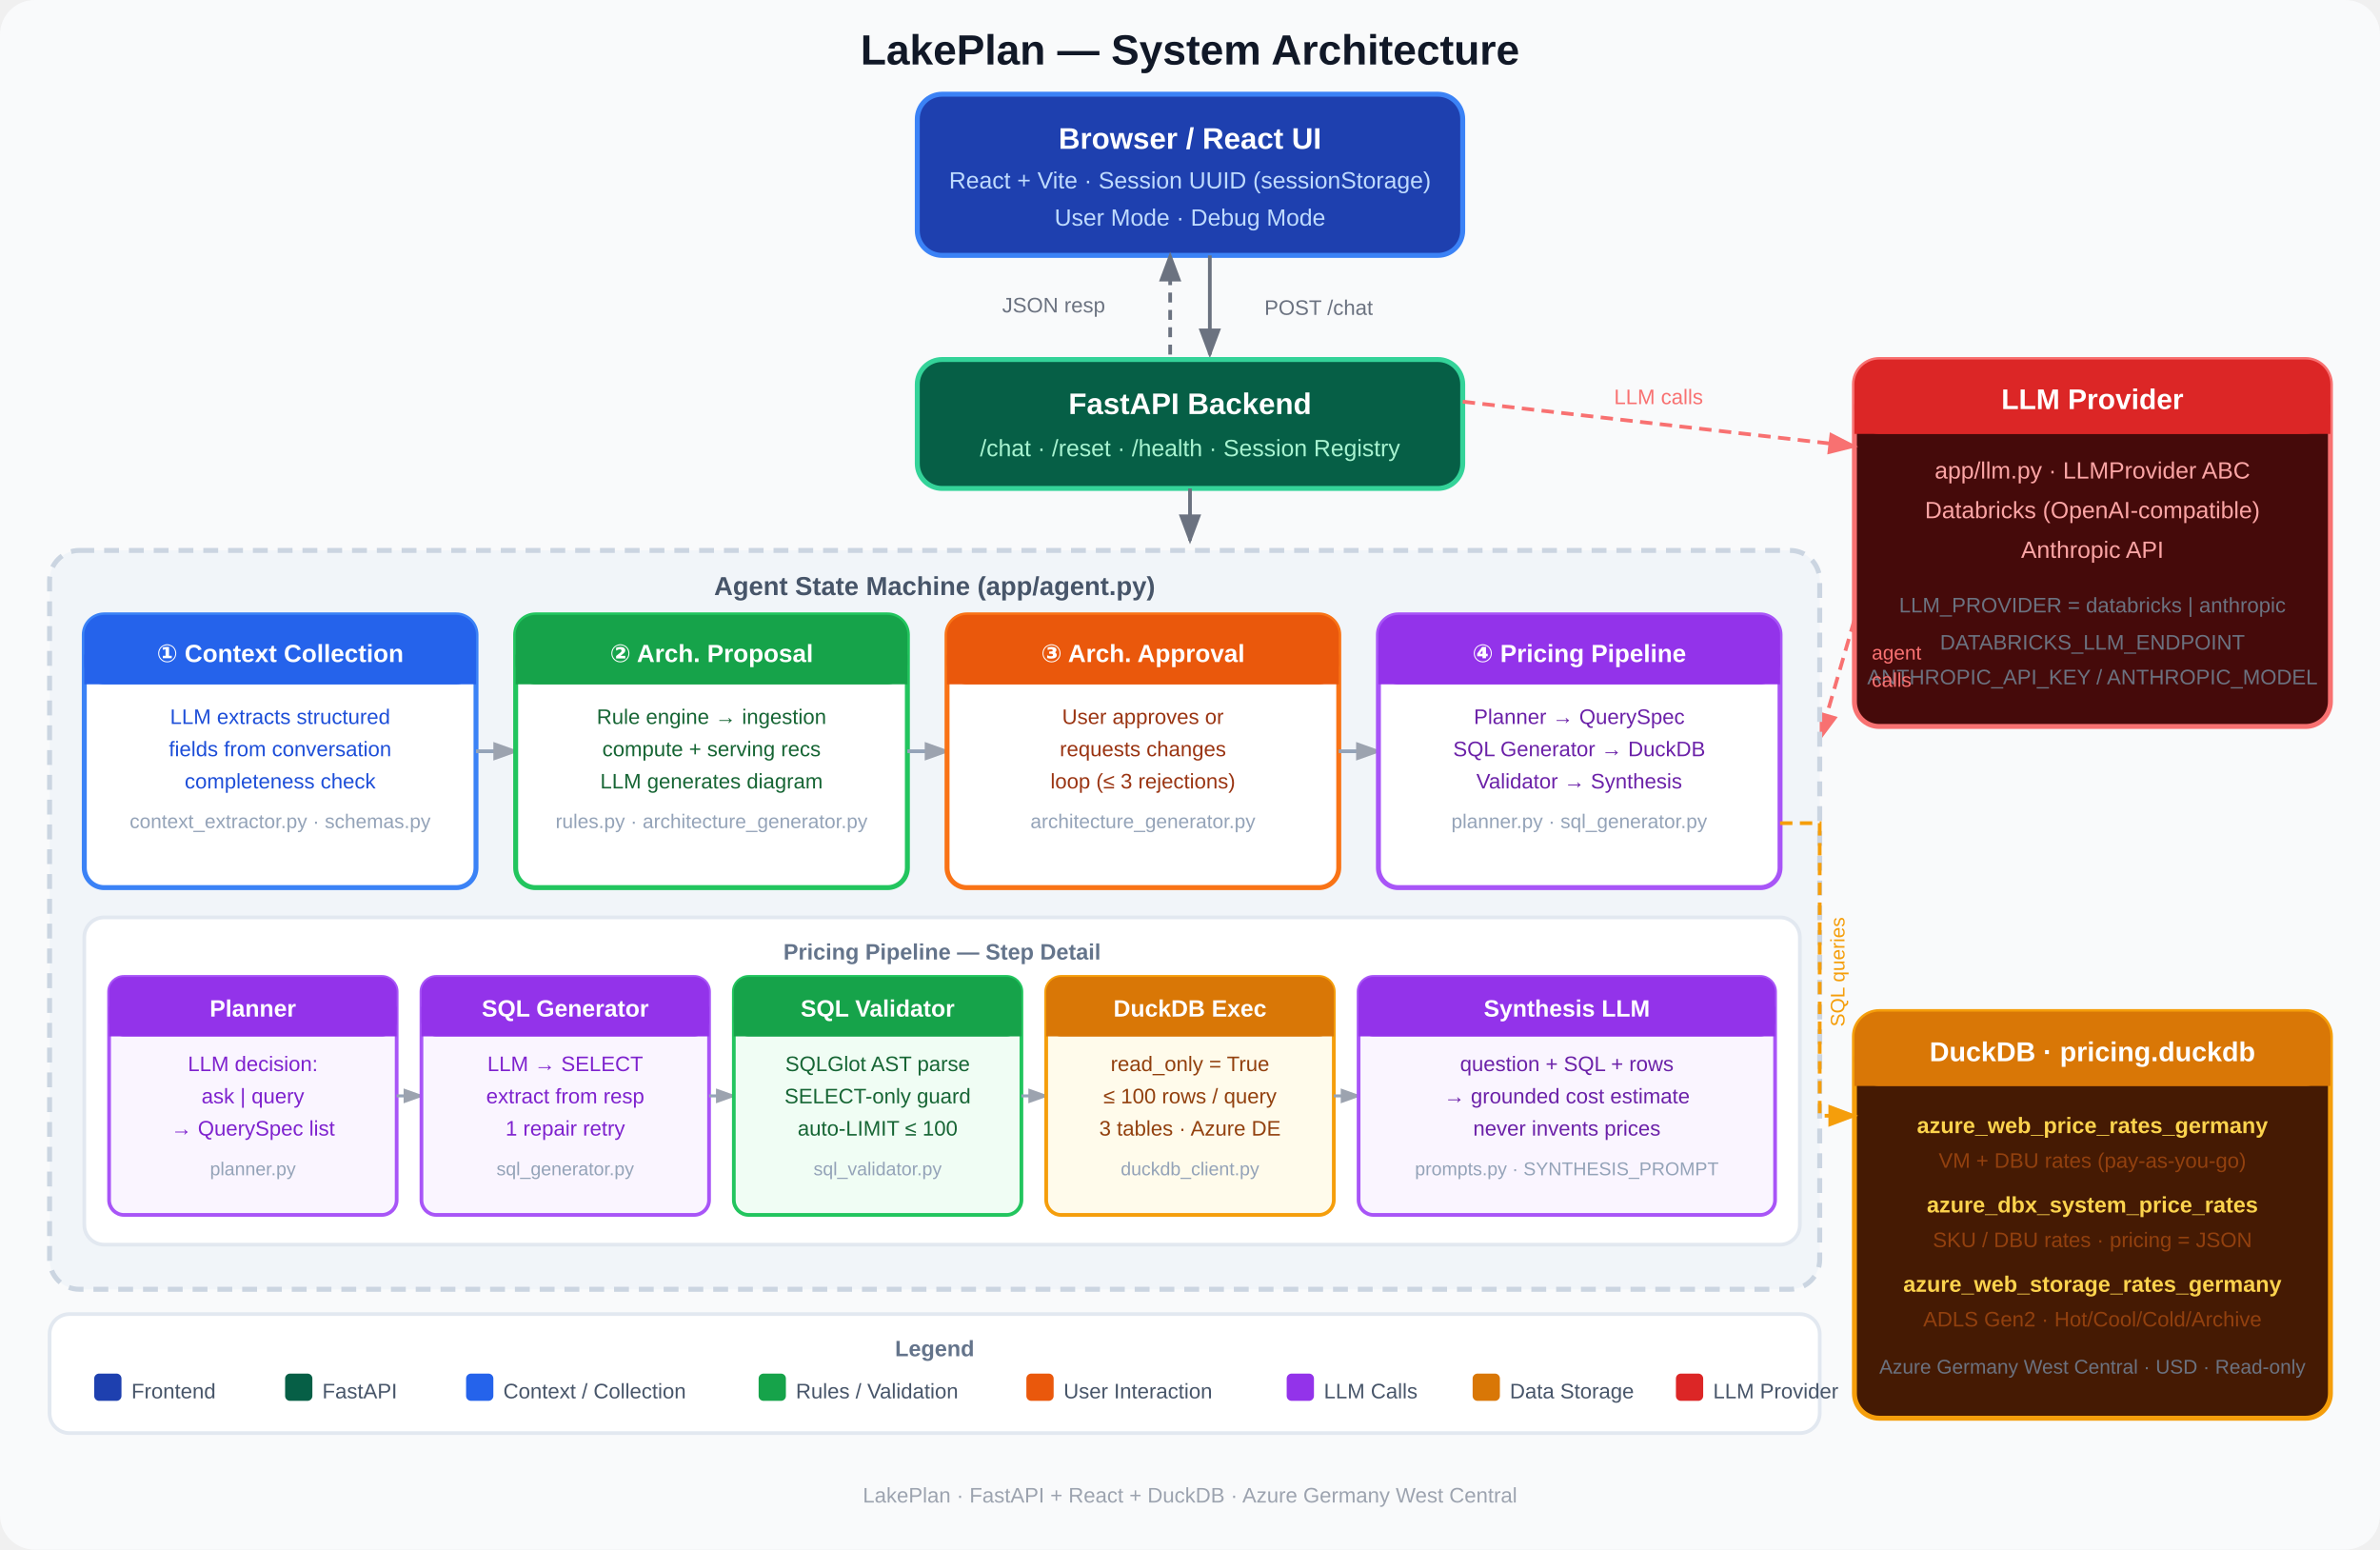
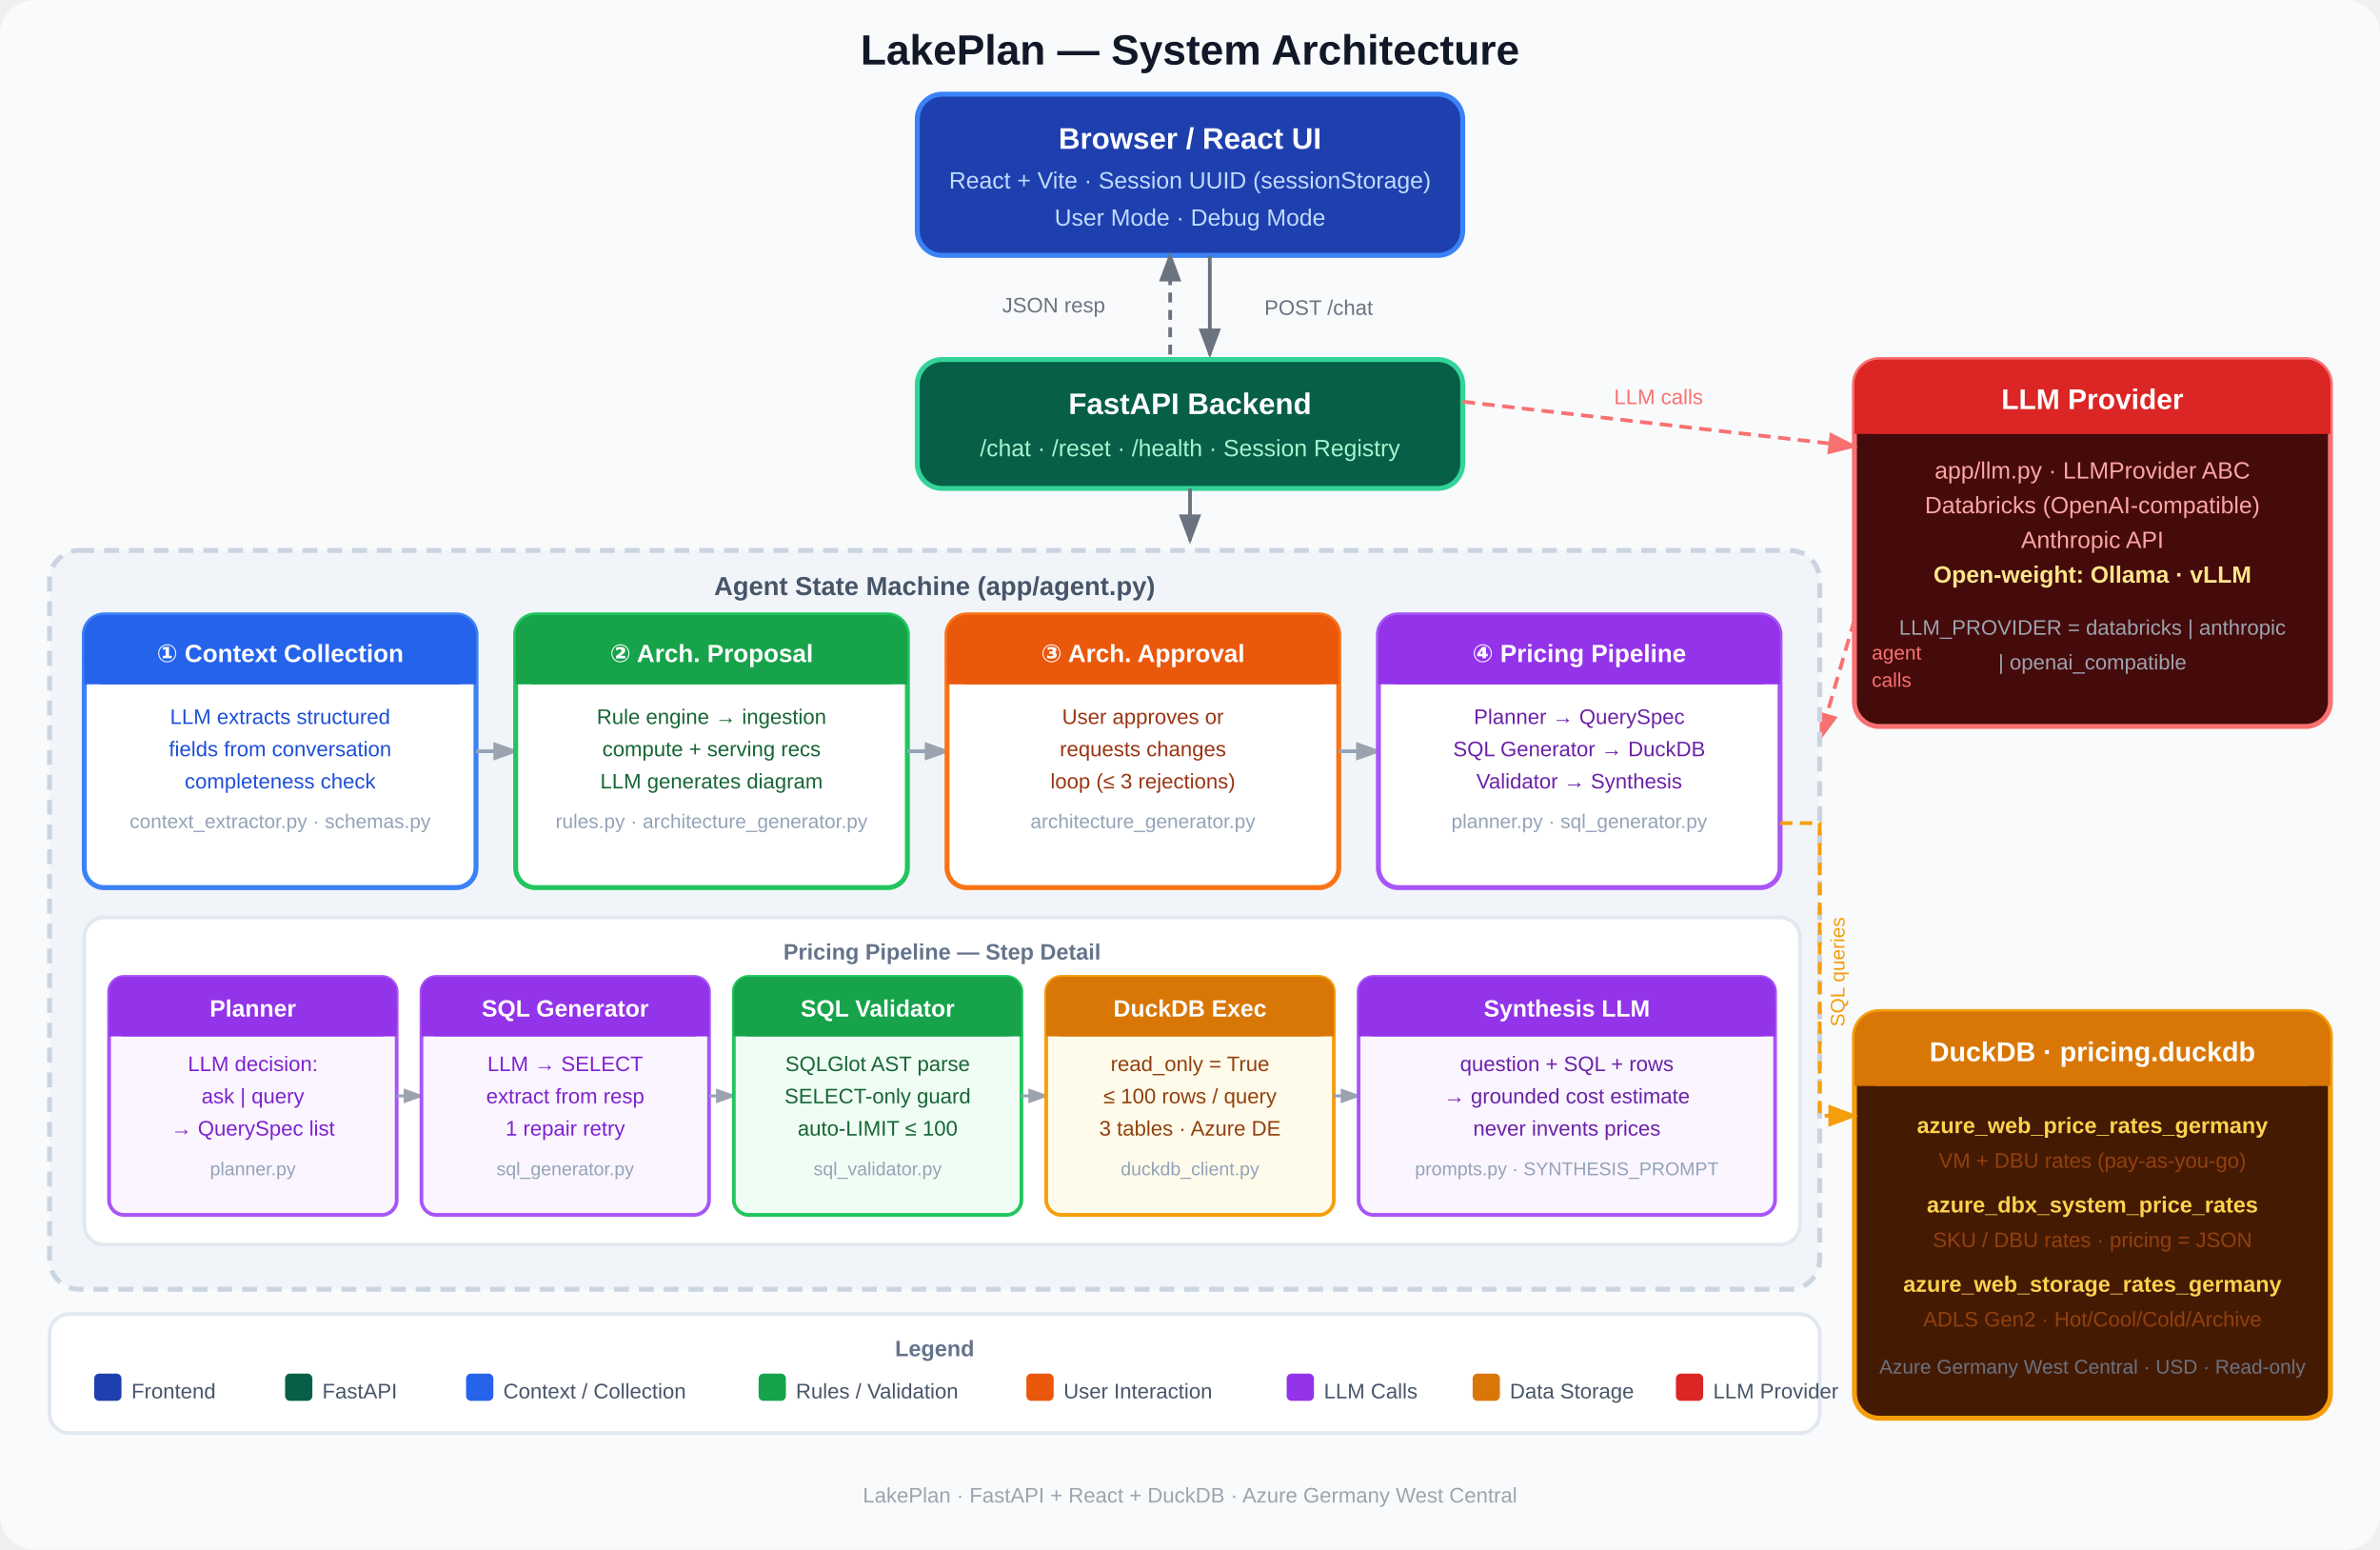
<svg xmlns="http://www.w3.org/2000/svg" viewBox="0 0 960 625" width="960" height="625" font-family="'Segoe UI', Arial, sans-serif">
  <defs>
    <marker id="arr" markerWidth="8" markerHeight="6" refX="7" refY="3" orient="auto">
      <path d="M0,0 L0,6 L8,3 z" fill="#6b7280" />
    </marker>
    <marker id="arrs" markerWidth="7" markerHeight="5" refX="6" refY="2.5" orient="auto">
      <path d="M0,0 L0,5 L7,2.5 z" fill="#9ca3af" />
    </marker>
    <marker id="arrr" markerWidth="8" markerHeight="6" refX="7" refY="3" orient="auto">
      <path d="M0,0 L0,6 L8,3 z" fill="#f87171" />
    </marker>
    <marker id="arry" markerWidth="8" markerHeight="6" refX="7" refY="3" orient="auto">
      <path d="M0,0 L0,6 L8,3 z" fill="#f59e0b" />
    </marker>
  </defs>
  <rect width="960" height="625" fill="#f9fafb" rx="14" />
  <text x="480" y="26" text-anchor="middle" font-size="17" font-weight="700" fill="#111827">LakePlan — System Architecture</text>
  <rect x="370" y="38" width="220" height="65" rx="10" fill="#1e40af" stroke="#3b82f6" stroke-width="2" />
  <text x="480" y="60" text-anchor="middle" font-size="12" font-weight="700" fill="white">Browser / React UI</text>
  <text x="480" y="76" text-anchor="middle" font-size="9.5" fill="#bfdbfe">React + Vite  ·  Session UUID (sessionStorage)</text>
  <text x="480" y="91" text-anchor="middle" font-size="9.5" fill="#bfdbfe">User Mode  ·  Debug Mode</text>
  <line x1="488" y1="103" x2="488" y2="143" stroke="#6b7280" stroke-width="1.5" marker-end="url(#arr)" />
  <text x="510" y="127" font-size="8.5" fill="#6b7280">POST /chat</text>
  <line x1="472" y1="143" x2="472" y2="103" stroke="#6b7280" stroke-width="1.5" stroke-dasharray="4,3" marker-end="url(#arr)" />
  <text x="425" y="126" text-anchor="middle" font-size="8.5" fill="#6b7280">JSON resp</text>
  <rect x="370" y="145" width="220" height="52" rx="10" fill="#065f46" stroke="#34d399" stroke-width="2" />
  <text x="480" y="167" text-anchor="middle" font-size="12" font-weight="700" fill="white">FastAPI Backend</text>
  <text x="480" y="184" text-anchor="middle" font-size="9.5" fill="#a7f3d0">/chat · /reset · /health · Session Registry</text>
  <line x1="480" y1="197" x2="480" y2="218" stroke="#6b7280" stroke-width="1.5" marker-end="url(#arr)" />
  <rect x="748" y="145" width="192" height="148" rx="10" fill="#450a0a" stroke="#f87171" stroke-width="2" />
  <rect x="748" y="145" width="192" height="30" rx="10" fill="#dc2626" />
  <rect x="748" y="163" width="192" height="12" fill="#dc2626" />
  <text x="844" y="165" text-anchor="middle" font-size="11.5" font-weight="700" fill="white">LLM Provider</text>
  <text x="844" y="193" text-anchor="middle" font-size="9.5" fill="#fca5a5">app/llm.py  ·  LLMProvider ABC</text>
-   <text x="844" y="209" text-anchor="middle" font-size="9.5" fill="#fca5a5">Databricks (OpenAI-compatible)</text>
-   <text x="844" y="225" text-anchor="middle" font-size="9.5" fill="#fca5a5">Anthropic API</text>
-   <text x="844" y="247" text-anchor="middle" font-size="8.5" fill="#6b7280">LLM_PROVIDER = databricks | anthropic</text>
-   <text x="844" y="262" text-anchor="middle" font-size="8.5" fill="#6b7280">DATABRICKS_LLM_ENDPOINT</text>
-   <text x="844" y="276" text-anchor="middle" font-size="8.5" fill="#6b7280">ANTHROPIC_API_KEY / ANTHROPIC_MODEL</text>
+   <text x="844" y="207" text-anchor="middle" font-size="9.5" fill="#fca5a5">Databricks (OpenAI-compatible)</text>
+   <text x="844" y="221" text-anchor="middle" font-size="9.5" fill="#fca5a5">Anthropic API</text>
+   <text x="844" y="235" text-anchor="middle" font-size="9.5" font-weight="600" fill="#fde68a">Open-weight: Ollama · vLLM</text>
+   <text x="844" y="256" text-anchor="middle" font-size="8.5" fill="#9ca3af">LLM_PROVIDER = databricks | anthropic</text>
+   <text x="844" y="270" text-anchor="middle" font-size="8.5" fill="#9ca3af">| openai_compatible</text>
  <line x1="590" y1="162" x2="748" y2="180" stroke="#f87171" stroke-width="1.5" stroke-dasharray="5,3" marker-end="url(#arrr)" />
  <text x="669" y="163" text-anchor="middle" font-size="8.5" fill="#f87171">LLM calls</text>
  <line x1="748" y1="250" x2="734" y2="298" stroke="#f87171" stroke-width="1.5" stroke-dasharray="5,3" marker-end="url(#arrr)" />
  <text x="755" y="266" font-size="8" fill="#f87171">agent</text>
  <text x="755" y="277" font-size="8" fill="#f87171">calls</text>
  <rect x="20" y="222" width="714" height="298" rx="12" fill="#f1f5f9" stroke="#cbd5e1" stroke-width="2" stroke-dasharray="6,4" />
  <text x="377" y="240" text-anchor="middle" font-size="10.5" font-weight="600" fill="#475569">Agent State Machine (app/agent.py)</text>
  <rect x="34" y="248" width="158" height="110" rx="8" fill="white" stroke="#3b82f6" stroke-width="2" />
  <rect x="34" y="248" width="158" height="28" rx="8" fill="#2563eb" />
  <rect x="34" y="264" width="158" height="12" fill="#2563eb" />
  <text x="113" y="267" text-anchor="middle" font-size="10" font-weight="700" fill="white">① Context Collection</text>
  <text x="113" y="292" text-anchor="middle" font-size="8.5" fill="#1d4ed8">LLM extracts structured</text>
  <text x="113" y="305" text-anchor="middle" font-size="8.5" fill="#1d4ed8">fields from conversation</text>
  <text x="113" y="318" text-anchor="middle" font-size="8.5" fill="#1d4ed8">completeness check</text>
  <text x="113" y="334" text-anchor="middle" font-size="8" fill="#94a3b8">context_extractor.py · schemas.py</text>
  <line x1="192" y1="303" x2="208" y2="303" stroke="#94a3b8" stroke-width="1.5" marker-end="url(#arrs)" />
  <rect x="208" y="248" width="158" height="110" rx="8" fill="white" stroke="#22c55e" stroke-width="2" />
  <rect x="208" y="248" width="158" height="28" rx="8" fill="#16a34a" />
  <rect x="208" y="264" width="158" height="12" fill="#16a34a" />
  <text x="287" y="267" text-anchor="middle" font-size="10" font-weight="700" fill="white">② Arch. Proposal</text>
  <text x="287" y="292" text-anchor="middle" font-size="8.5" fill="#166534">Rule engine → ingestion</text>
  <text x="287" y="305" text-anchor="middle" font-size="8.5" fill="#166534">compute + serving recs</text>
  <text x="287" y="318" text-anchor="middle" font-size="8.5" fill="#166534">LLM generates diagram</text>
  <text x="287" y="334" text-anchor="middle" font-size="8" fill="#94a3b8">rules.py · architecture_generator.py</text>
  <line x1="366" y1="303" x2="382" y2="303" stroke="#94a3b8" stroke-width="1.5" marker-end="url(#arrs)" />
  <rect x="382" y="248" width="158" height="110" rx="8" fill="white" stroke="#f97316" stroke-width="2" />
  <rect x="382" y="248" width="158" height="28" rx="8" fill="#ea580c" />
  <rect x="382" y="264" width="158" height="12" fill="#ea580c" />
  <text x="461" y="267" text-anchor="middle" font-size="10" font-weight="700" fill="white">③ Arch. Approval</text>
  <text x="461" y="292" text-anchor="middle" font-size="8.5" fill="#9a3412">User approves or</text>
  <text x="461" y="305" text-anchor="middle" font-size="8.5" fill="#9a3412">requests changes</text>
  <text x="461" y="318" text-anchor="middle" font-size="8.5" fill="#9a3412">loop (≤ 3 rejections)</text>
  <text x="461" y="334" text-anchor="middle" font-size="8" fill="#94a3b8">architecture_generator.py</text>
  <line x1="540" y1="303" x2="556" y2="303" stroke="#94a3b8" stroke-width="1.5" marker-end="url(#arrs)" />
  <rect x="556" y="248" width="162" height="110" rx="8" fill="white" stroke="#a855f7" stroke-width="2" />
  <rect x="556" y="248" width="162" height="28" rx="8" fill="#9333ea" />
  <rect x="556" y="264" width="162" height="12" fill="#9333ea" />
  <text x="637" y="267" text-anchor="middle" font-size="10" font-weight="700" fill="white">④ Pricing Pipeline</text>
  <text x="637" y="292" text-anchor="middle" font-size="8.5" fill="#6b21a8">Planner → QuerySpec</text>
  <text x="637" y="305" text-anchor="middle" font-size="8.5" fill="#6b21a8">SQL Generator → DuckDB</text>
  <text x="637" y="318" text-anchor="middle" font-size="8.5" fill="#6b21a8">Validator → Synthesis</text>
  <text x="637" y="334" text-anchor="middle" font-size="8" fill="#94a3b8">planner.py · sql_generator.py</text>
  <rect x="34" y="370" width="692" height="132" rx="8" fill="white" stroke="#e2e8f0" stroke-width="1.5" />
  <text x="380" y="387" text-anchor="middle" font-size="9" font-weight="600" fill="#64748b">Pricing Pipeline — Step Detail</text>
  <rect x="44" y="394" width="116" height="96" rx="6" fill="#faf5ff" stroke="#a855f7" stroke-width="1.5" />
  <rect x="44" y="394" width="116" height="24" rx="6" fill="#9333ea" />
  <rect x="44" y="406" width="116" height="12" fill="#9333ea" />
  <text x="102" y="410" text-anchor="middle" font-size="9.5" font-weight="700" fill="white">Planner</text>
  <text x="102" y="432" text-anchor="middle" font-size="8.5" fill="#7e22ce">LLM decision:</text>
  <text x="102" y="445" text-anchor="middle" font-size="8.5" fill="#7e22ce">ask | query</text>
  <text x="102" y="458" text-anchor="middle" font-size="8.5" fill="#7e22ce">→ QuerySpec list</text>
  <text x="102" y="474" text-anchor="middle" font-size="7.5" fill="#94a3b8">planner.py</text>
  <line x1="160" y1="442" x2="170" y2="442" stroke="#94a3b8" stroke-width="1.2" marker-end="url(#arrs)" />
  <rect x="170" y="394" width="116" height="96" rx="6" fill="#faf5ff" stroke="#a855f7" stroke-width="1.5" />
  <rect x="170" y="394" width="116" height="24" rx="6" fill="#9333ea" />
  <rect x="170" y="406" width="116" height="12" fill="#9333ea" />
  <text x="228" y="410" text-anchor="middle" font-size="9.5" font-weight="700" fill="white">SQL Generator</text>
  <text x="228" y="432" text-anchor="middle" font-size="8.5" fill="#7e22ce">LLM → SELECT</text>
  <text x="228" y="445" text-anchor="middle" font-size="8.5" fill="#7e22ce">extract from resp</text>
  <text x="228" y="458" text-anchor="middle" font-size="8.5" fill="#7e22ce">1 repair retry</text>
  <text x="228" y="474" text-anchor="middle" font-size="7.5" fill="#94a3b8">sql_generator.py</text>
  <line x1="286" y1="442" x2="296" y2="442" stroke="#94a3b8" stroke-width="1.2" marker-end="url(#arrs)" />
  <rect x="296" y="394" width="116" height="96" rx="6" fill="#f0fdf4" stroke="#22c55e" stroke-width="1.5" />
  <rect x="296" y="394" width="116" height="24" rx="6" fill="#16a34a" />
  <rect x="296" y="406" width="116" height="12" fill="#16a34a" />
  <text x="354" y="410" text-anchor="middle" font-size="9.5" font-weight="700" fill="white">SQL Validator</text>
  <text x="354" y="432" text-anchor="middle" font-size="8.5" fill="#166534">SQLGlot AST parse</text>
  <text x="354" y="445" text-anchor="middle" font-size="8.5" fill="#166534">SELECT-only guard</text>
  <text x="354" y="458" text-anchor="middle" font-size="8.5" fill="#166534">auto-LIMIT ≤ 100</text>
  <text x="354" y="474" text-anchor="middle" font-size="7.5" fill="#94a3b8">sql_validator.py</text>
  <line x1="412" y1="442" x2="422" y2="442" stroke="#94a3b8" stroke-width="1.2" marker-end="url(#arrs)" />
  <rect x="422" y="394" width="116" height="96" rx="6" fill="#fffbeb" stroke="#f59e0b" stroke-width="1.5" />
  <rect x="422" y="394" width="116" height="24" rx="6" fill="#d97706" />
  <rect x="422" y="406" width="116" height="12" fill="#d97706" />
  <text x="480" y="410" text-anchor="middle" font-size="9.5" font-weight="700" fill="white">DuckDB Exec</text>
  <text x="480" y="432" text-anchor="middle" font-size="8.5" fill="#92400e">read_only = True</text>
  <text x="480" y="445" text-anchor="middle" font-size="8.5" fill="#92400e">≤ 100 rows / query</text>
  <text x="480" y="458" text-anchor="middle" font-size="8.5" fill="#92400e">3 tables · Azure DE</text>
  <text x="480" y="474" text-anchor="middle" font-size="7.5" fill="#94a3b8">duckdb_client.py</text>
  <line x1="538" y1="442" x2="548" y2="442" stroke="#94a3b8" stroke-width="1.2" marker-end="url(#arrs)" />
  <rect x="548" y="394" width="168" height="96" rx="6" fill="#faf5ff" stroke="#a855f7" stroke-width="1.5" />
  <rect x="548" y="394" width="168" height="24" rx="6" fill="#9333ea" />
  <rect x="548" y="406" width="168" height="12" fill="#9333ea" />
  <text x="632" y="410" text-anchor="middle" font-size="9.5" font-weight="700" fill="white">Synthesis LLM</text>
  <text x="632" y="432" text-anchor="middle" font-size="8.5" fill="#6b21a8">question + SQL + rows</text>
  <text x="632" y="445" text-anchor="middle" font-size="8.5" fill="#6b21a8">→ grounded cost estimate</text>
  <text x="632" y="458" text-anchor="middle" font-size="8.5" fill="#6b21a8">never invents prices</text>
  <text x="632" y="474" text-anchor="middle" font-size="7.5" fill="#94a3b8">prompts.py · SYNTHESIS_PROMPT</text>
  <rect x="748" y="408" width="192" height="164" rx="10" fill="#451a03" stroke="#f59e0b" stroke-width="2" />
  <rect x="748" y="408" width="192" height="30" rx="10" fill="#d97706" />
  <rect x="748" y="426" width="192" height="12" fill="#d97706" />
  <text x="844" y="428" text-anchor="middle" font-size="11" font-weight="700" fill="white">DuckDB · pricing.duckdb</text>
  <text x="844" y="457" text-anchor="middle" font-size="9" font-weight="600" fill="#fcd34d">azure_web_price_rates_germany</text>
  <text x="844" y="471" text-anchor="middle" font-size="8.5" fill="#92400e">VM + DBU rates (pay-as-you-go)</text>
  <text x="844" y="489" text-anchor="middle" font-size="9" font-weight="600" fill="#fcd34d">azure_dbx_system_price_rates</text>
  <text x="844" y="503" text-anchor="middle" font-size="8.5" fill="#92400e">SKU / DBU rates · pricing = JSON</text>
  <text x="844" y="521" text-anchor="middle" font-size="9" font-weight="600" fill="#fcd34d">azure_web_storage_rates_germany</text>
  <text x="844" y="535" text-anchor="middle" font-size="8.5" fill="#92400e">ADLS Gen2 · Hot/Cool/Cold/Archive</text>
  <text x="844" y="554" text-anchor="middle" font-size="8" fill="#6b7280">Azure Germany West Central · USD · Read-only</text>
  <polyline points="718,332 734,332 734,450 748,450" fill="none" stroke="#f59e0b" stroke-width="1.5" stroke-dasharray="5,3" marker-end="url(#arry)" />
  <text x="744" y="392" text-anchor="middle" font-size="8" fill="#f59e0b" transform="rotate(-90, 744, 392)">SQL queries</text>
  <rect x="20" y="530" width="714" height="48" rx="8" fill="white" stroke="#e2e8f0" stroke-width="1.5" />
  <text x="377" y="547" text-anchor="middle" font-size="9" font-weight="600" fill="#64748b">Legend</text>
  <rect x="38" y="554" width="11" height="11" rx="2" fill="#1e40af" />
  <text x="53" y="564" font-size="8.5" fill="#475569">Frontend</text>
  <rect x="115" y="554" width="11" height="11" rx="2" fill="#065f46" />
  <text x="130" y="564" font-size="8.5" fill="#475569">FastAPI</text>
  <rect x="188" y="554" width="11" height="11" rx="2" fill="#2563eb" />
  <text x="203" y="564" font-size="8.5" fill="#475569">Context / Collection</text>
  <rect x="306" y="554" width="11" height="11" rx="2" fill="#16a34a" />
  <text x="321" y="564" font-size="8.5" fill="#475569">Rules / Validation</text>
  <rect x="414" y="554" width="11" height="11" rx="2" fill="#ea580c" />
  <text x="429" y="564" font-size="8.5" fill="#475569">User Interaction</text>
  <rect x="519" y="554" width="11" height="11" rx="2" fill="#9333ea" />
  <text x="534" y="564" font-size="8.5" fill="#475569">LLM Calls</text>
  <rect x="594" y="554" width="11" height="11" rx="2" fill="#d97706" />
  <text x="609" y="564" font-size="8.5" fill="#475569">Data Storage</text>
  <rect x="676" y="554" width="11" height="11" rx="2" fill="#dc2626" />
  <text x="691" y="564" font-size="8.5" fill="#475569">LLM Provider</text>
  <text x="480" y="606" text-anchor="middle" font-size="8.5" fill="#9ca3af">LakePlan · FastAPI + React + DuckDB · Azure Germany West Central</text>
</svg>
